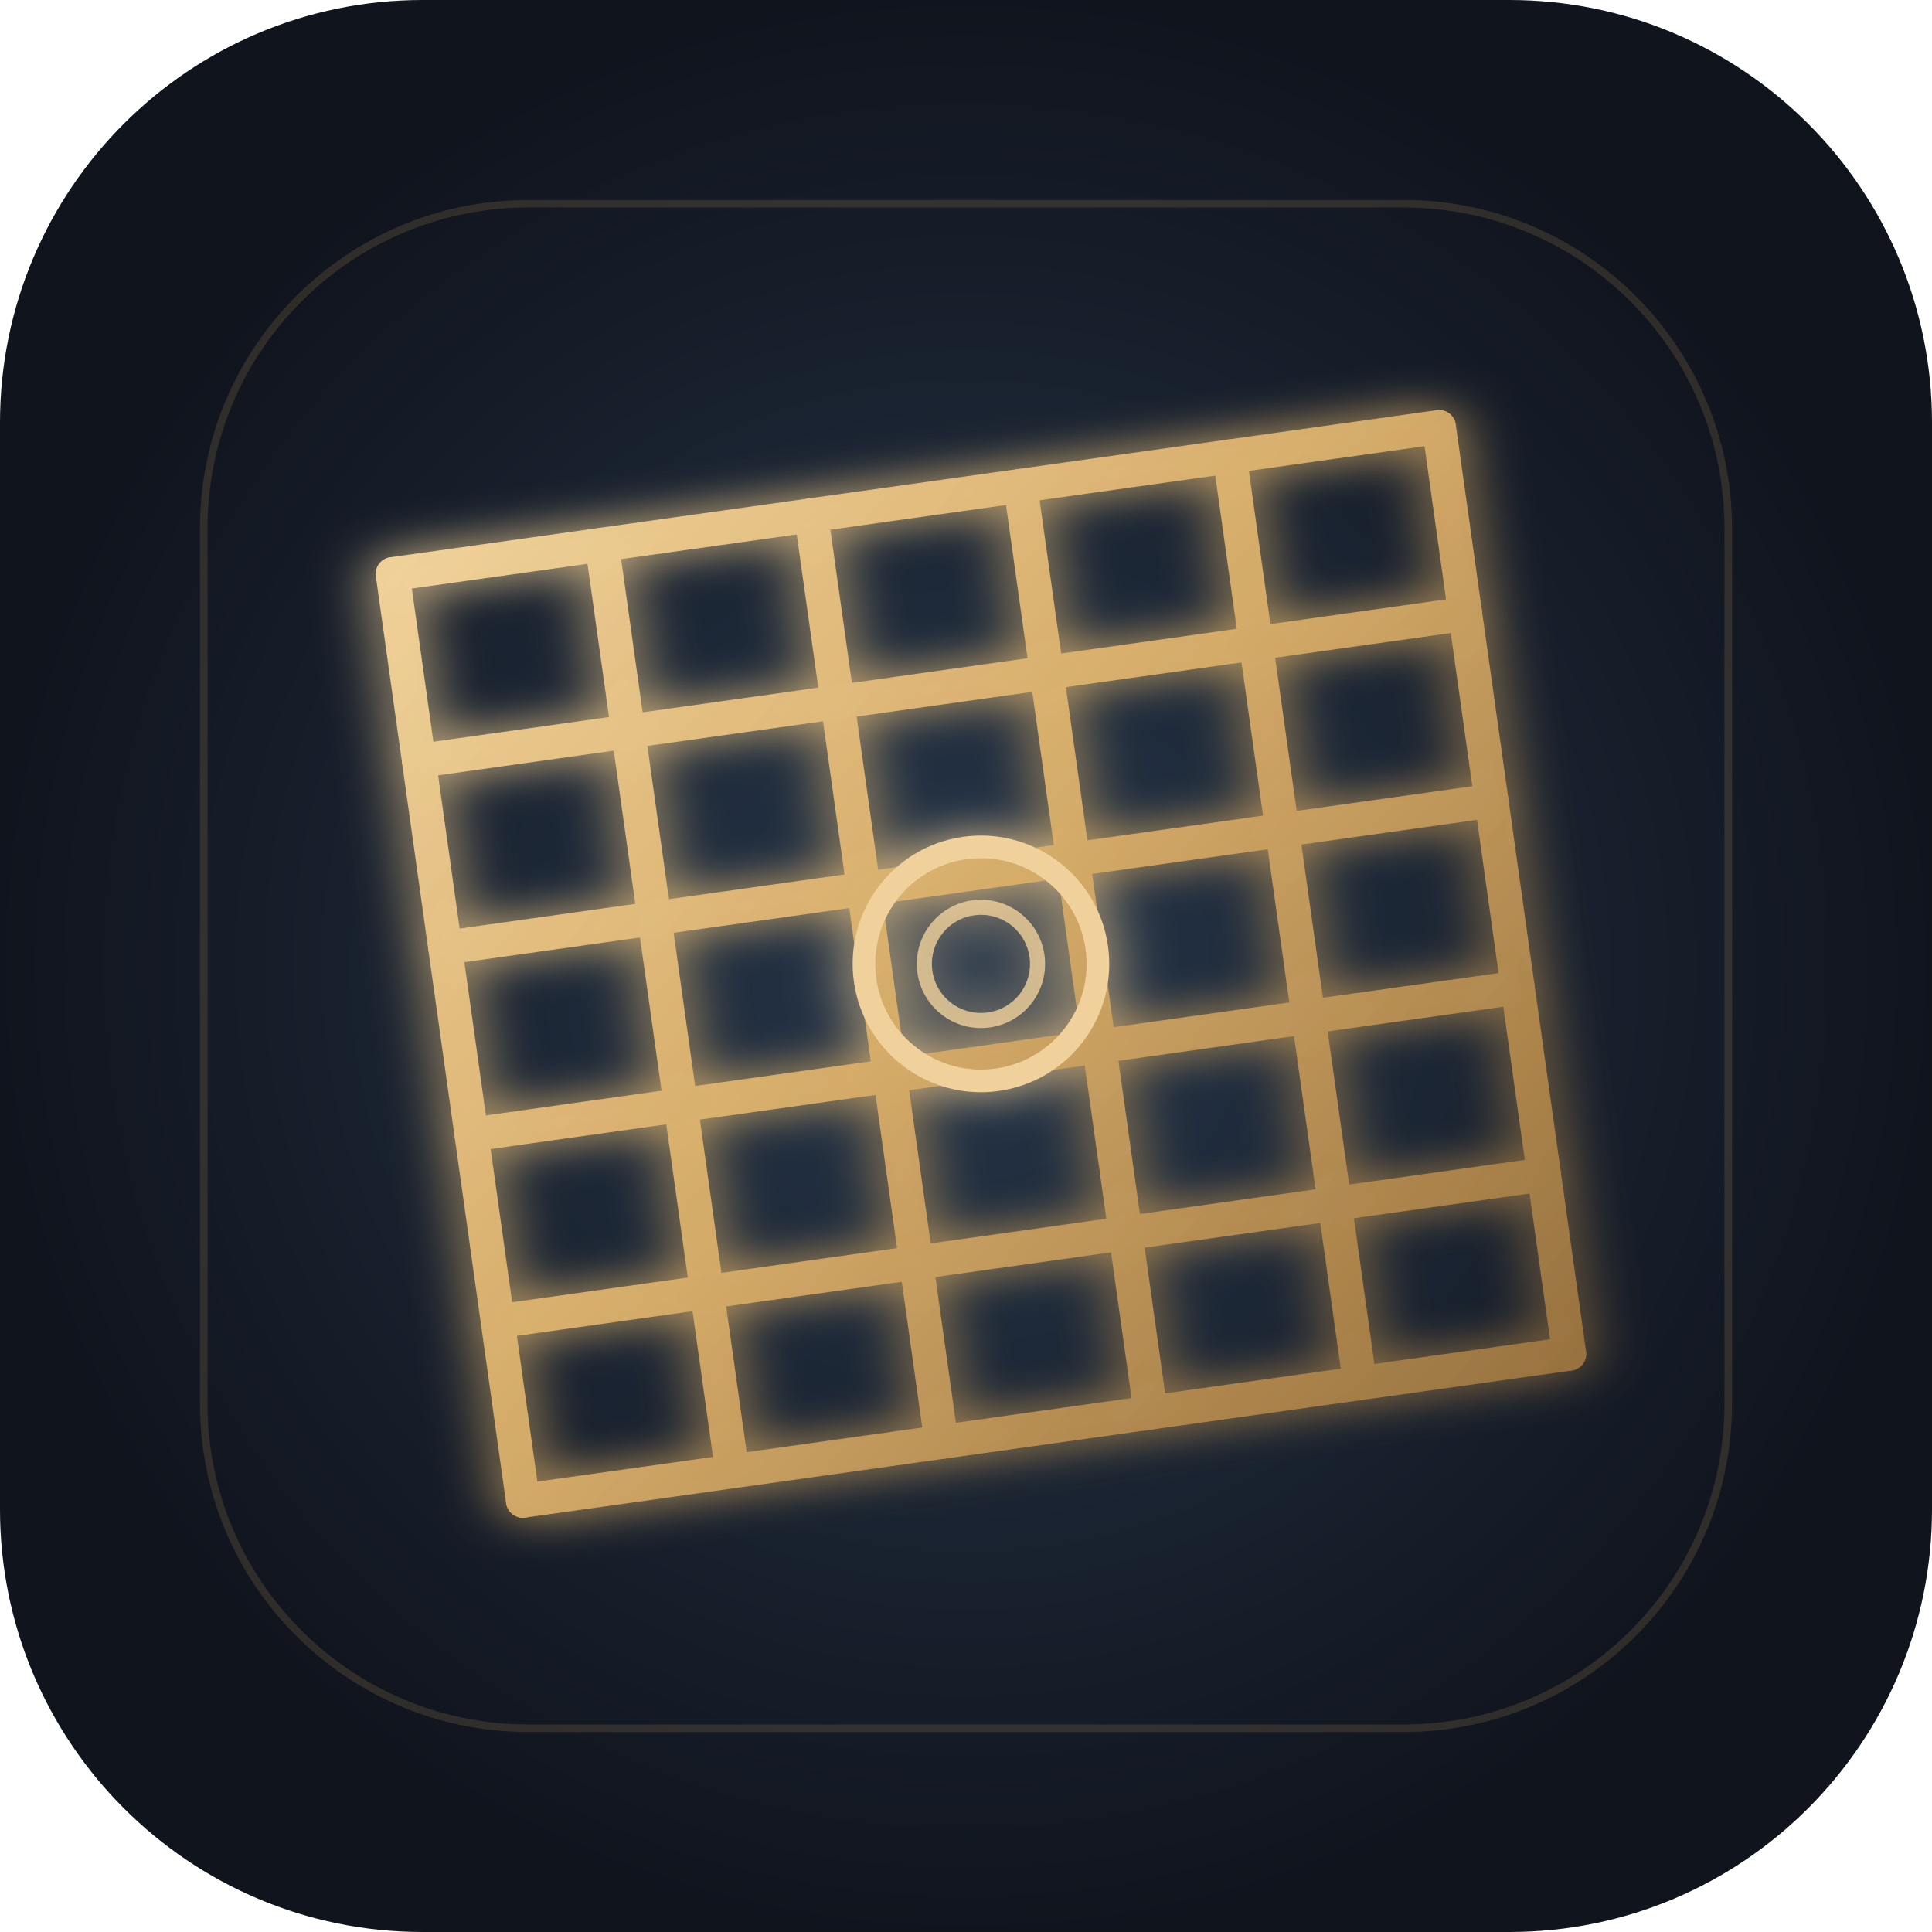
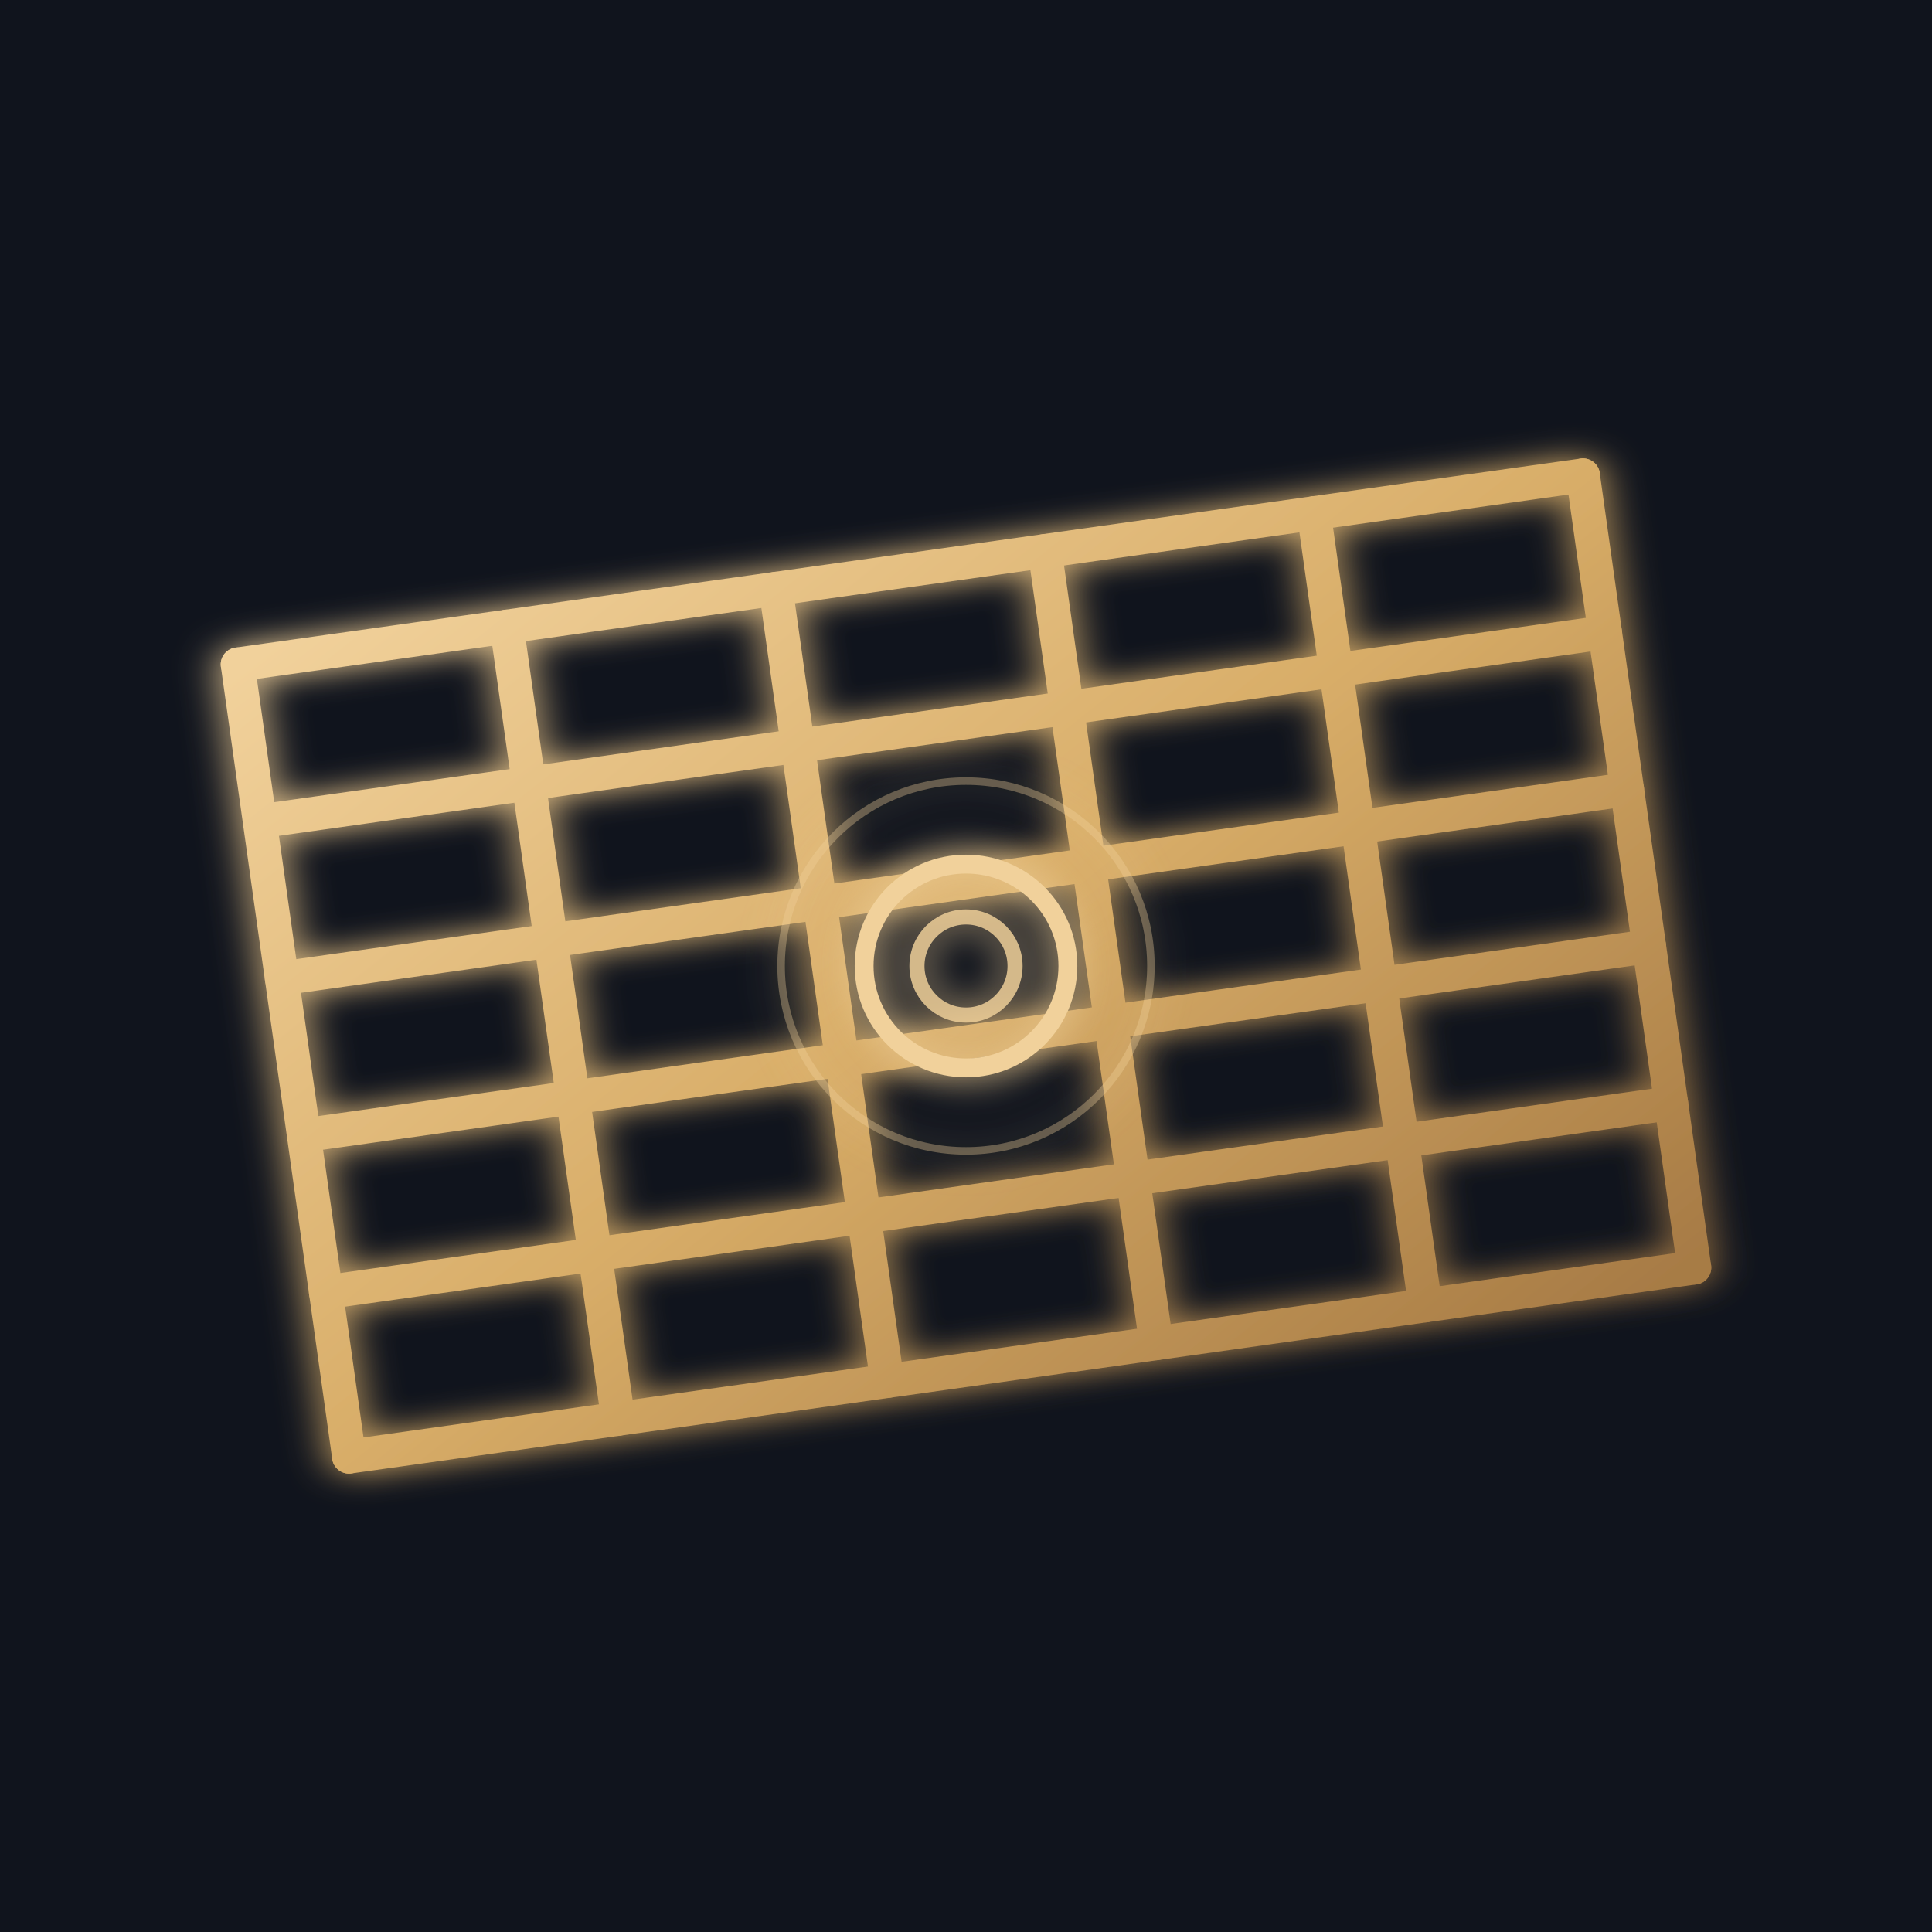
<svg xmlns="http://www.w3.org/2000/svg" viewBox="0 0 512 512">
  <defs>
-     <radialGradient id="bg">
-       <stop stop-color="#26364a" />
-       <stop offset="1" stop-color="#10141d" />
-     </radialGradient>
    <linearGradient id="gold" x1="0" y1="0" x2="1" y2="1">
-       <stop stop-color="#f4d49b" />
-       <stop offset=".48" stop-color="#d8ad68" />
-       <stop offset="1" stop-color="#9c7543" />
+       <stop offset="0" stop-color="#f1d19b" />
+       <stop offset=".5" stop-color="#d8ad68" />
+       <stop offset="1" stop-color="#a77b45" />
    </linearGradient>
-     <filter id="glow" x="-50%" y="-50%" width="200%" height="200%">
-       <feGaussianBlur stdDeviation="7" result="b" />
+     <filter id="softGlow" x="-30%" y="-30%" width="160%" height="160%">
+       <feGaussianBlur stdDeviation="5" result="blur" />
      <feMerge>
-         <feMergeNode in="b" />
+         <feMergeNode in="blur" />
        <feMergeNode in="SourceGraphic" />
      </feMerge>
    </filter>
  </defs>
-   <rect width="512" height="512" rx="112" fill="url(#bg)" />
-   <rect x="54" y="54" width="404" height="404" rx="86" fill="none" stroke="#d8ad68" stroke-opacity=".16" stroke-width="2" />
-   <g transform="translate(96 112) rotate(-8 160 144)" fill="none" stroke="url(#gold)" stroke-linecap="round" filter="url(#glow)">
-     <g stroke-width="9" opacity=".96">
-       <path d="M24 20V268 M80 20V268 M136 20V268 M192 20V268 M248 20V268 M304 20V268" />
-       <path d="M24 20H304 M24 70H304 M24 120H304 M24 170H304 M24 220H304 M24 268H304" />
-     </g>
-     <circle cx="164" cy="144" r="31" stroke="#f1d19b" stroke-width="6" />
-     <circle cx="164" cy="144" r="15" stroke="#f1d19b" stroke-width="4" opacity=".8" />
+   <rect width="512" height="512" fill="#10141d" />
+   <g transform="rotate(-8 256 256)" fill="none" stroke="url(#gold)" stroke-width="9" stroke-linecap="round" filter="url(#softGlow)">
+     <path d="M76 150V362 M148 150V362 M220 150V362 M292 150V362 M364 150V362 M436 150V362" />
+     <path d="M76 150H436 M76 192H436 M76 234H436 M76 276H436 M76 318H436 M76 362H436" />
+   </g>
+   <g fill="none" stroke="#f1d19b" filter="url(#softGlow)">
+     <circle cx="256" cy="256" r="27" stroke-width="5" />
+     <circle cx="256" cy="256" r="13" stroke-width="4" opacity=".82" />
+     <circle cx="256" cy="256" r="49" stroke-width="2" opacity=".35" />
  </g>
</svg>
